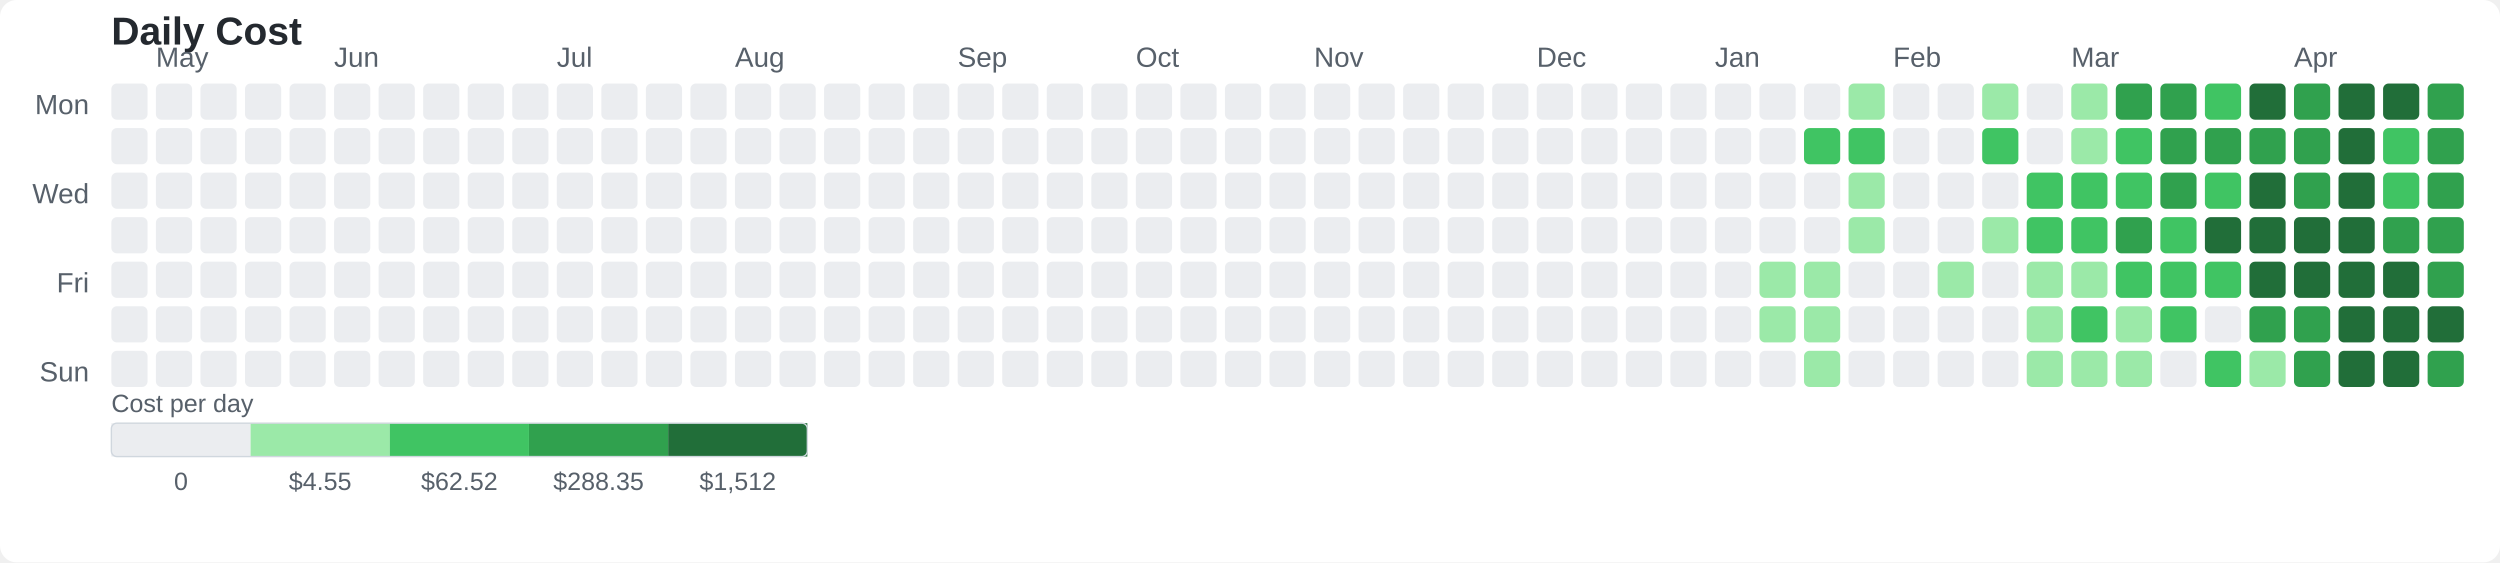
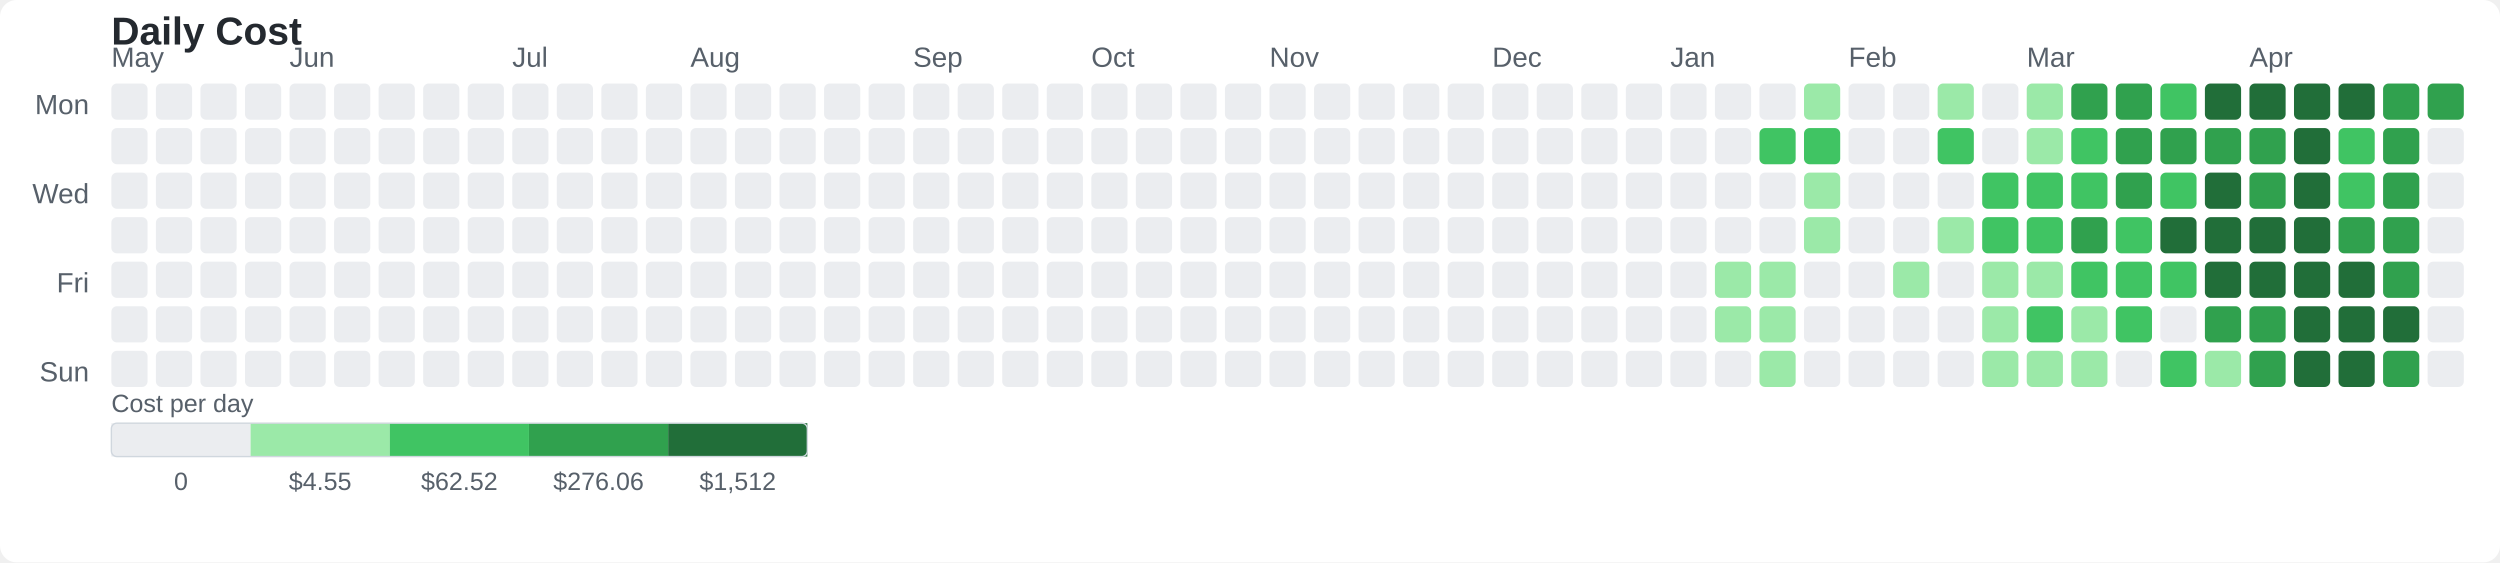
<svg xmlns="http://www.w3.org/2000/svg" width="898" height="202" viewBox="0 0 898 202">
  <rect width="898" height="202" fill="#ffffff" rx="6" />
  <text x="40" y="16" font-family="Arial, sans-serif" font-size="14" fill="#24292f" font-weight="bold">Daily Cost</text>
  <text x="32" y="41" font-family="Arial, sans-serif" font-size="10" fill="#57606a" text-anchor="end">Mon</text>
  <text x="32" y="73" font-family="Arial, sans-serif" font-size="10" fill="#57606a" text-anchor="end">Wed</text>
  <text x="32" y="105" font-family="Arial, sans-serif" font-size="10" fill="#57606a" text-anchor="end">Fri</text>
  <text x="32" y="137" font-family="Arial, sans-serif" font-size="10" fill="#57606a" text-anchor="end">Sun</text>
-   <text x="56" y="24" font-family="Arial, sans-serif" font-size="10" fill="#57606a">May</text>
-   <text x="120" y="24" font-family="Arial, sans-serif" font-size="10" fill="#57606a">Jun</text>
-   <text x="200" y="24" font-family="Arial, sans-serif" font-size="10" fill="#57606a">Jul</text>
-   <text x="264" y="24" font-family="Arial, sans-serif" font-size="10" fill="#57606a">Aug</text>
-   <text x="344" y="24" font-family="Arial, sans-serif" font-size="10" fill="#57606a">Sep</text>
-   <text x="408" y="24" font-family="Arial, sans-serif" font-size="10" fill="#57606a">Oct</text>
-   <text x="472" y="24" font-family="Arial, sans-serif" font-size="10" fill="#57606a">Nov</text>
-   <text x="552" y="24" font-family="Arial, sans-serif" font-size="10" fill="#57606a">Dec</text>
-   <text x="616" y="24" font-family="Arial, sans-serif" font-size="10" fill="#57606a">Jan</text>
-   <text x="680" y="24" font-family="Arial, sans-serif" font-size="10" fill="#57606a">Feb</text>
-   <text x="744" y="24" font-family="Arial, sans-serif" font-size="10" fill="#57606a">Mar</text>
-   <text x="824" y="24" font-family="Arial, sans-serif" font-size="10" fill="#57606a">Apr</text>
-   <rect x="40" y="30" width="13" height="13" rx="2" ry="2" fill="#ebedf0" />
-   <rect x="40" y="46" width="13" height="13" rx="2" ry="2" fill="#ebedf0" />
-   <rect x="40" y="62" width="13" height="13" rx="2" ry="2" fill="#ebedf0" />
-   <rect x="40" y="78" width="13" height="13" rx="2" ry="2" fill="#ebedf0" />
-   <rect x="40" y="94" width="13" height="13" rx="2" ry="2" fill="#ebedf0" />
-   <rect x="40" y="110" width="13" height="13" rx="2" ry="2" fill="#ebedf0" />
+   <text x="40" y="24" font-family="Arial, sans-serif" font-size="10" fill="#57606a">May</text>
+   <text x="104" y="24" font-family="Arial, sans-serif" font-size="10" fill="#57606a">Jun</text>
+   <text x="184" y="24" font-family="Arial, sans-serif" font-size="10" fill="#57606a">Jul</text>
+   <text x="248" y="24" font-family="Arial, sans-serif" font-size="10" fill="#57606a">Aug</text>
+   <text x="328" y="24" font-family="Arial, sans-serif" font-size="10" fill="#57606a">Sep</text>
+   <text x="392" y="24" font-family="Arial, sans-serif" font-size="10" fill="#57606a">Oct</text>
+   <text x="456" y="24" font-family="Arial, sans-serif" font-size="10" fill="#57606a">Nov</text>
+   <text x="536" y="24" font-family="Arial, sans-serif" font-size="10" fill="#57606a">Dec</text>
+   <text x="600" y="24" font-family="Arial, sans-serif" font-size="10" fill="#57606a">Jan</text>
+   <text x="664" y="24" font-family="Arial, sans-serif" font-size="10" fill="#57606a">Feb</text>
+   <text x="728" y="24" font-family="Arial, sans-serif" font-size="10" fill="#57606a">Mar</text>
+   <text x="808" y="24" font-family="Arial, sans-serif" font-size="10" fill="#57606a">Apr</text>
+   <rect x="40" y="30" width="13" height="13" rx="2" ry="2" fill="#ebedf0">
+     </rect>
+   <rect x="40" y="46" width="13" height="13" rx="2" ry="2" fill="#ebedf0">
+     </rect>
+   <rect x="40" y="62" width="13" height="13" rx="2" ry="2" fill="#ebedf0">
+     </rect>
+   <rect x="40" y="78" width="13" height="13" rx="2" ry="2" fill="#ebedf0">
+     </rect>
+   <rect x="40" y="94" width="13" height="13" rx="2" ry="2" fill="#ebedf0">
+     </rect>
+   <rect x="40" y="110" width="13" height="13" rx="2" ry="2" fill="#ebedf0">
+     </rect>
  <rect x="40" y="126" width="13" height="13" rx="2" ry="2" fill="#ebedf0">
    </rect>
  <rect x="56" y="30" width="13" height="13" rx="2" ry="2" fill="#ebedf0">
    </rect>
  <rect x="56" y="46" width="13" height="13" rx="2" ry="2" fill="#ebedf0">
    </rect>
  <rect x="56" y="62" width="13" height="13" rx="2" ry="2" fill="#ebedf0">
    </rect>
  <rect x="56" y="78" width="13" height="13" rx="2" ry="2" fill="#ebedf0">
    </rect>
  <rect x="56" y="94" width="13" height="13" rx="2" ry="2" fill="#ebedf0">
    </rect>
  <rect x="56" y="110" width="13" height="13" rx="2" ry="2" fill="#ebedf0">
    </rect>
  <rect x="56" y="126" width="13" height="13" rx="2" ry="2" fill="#ebedf0">
    </rect>
  <rect x="72" y="30" width="13" height="13" rx="2" ry="2" fill="#ebedf0">
    </rect>
  <rect x="72" y="46" width="13" height="13" rx="2" ry="2" fill="#ebedf0">
    </rect>
  <rect x="72" y="62" width="13" height="13" rx="2" ry="2" fill="#ebedf0">
    </rect>
  <rect x="72" y="78" width="13" height="13" rx="2" ry="2" fill="#ebedf0">
    </rect>
  <rect x="72" y="94" width="13" height="13" rx="2" ry="2" fill="#ebedf0">
    </rect>
  <rect x="72" y="110" width="13" height="13" rx="2" ry="2" fill="#ebedf0">
    </rect>
  <rect x="72" y="126" width="13" height="13" rx="2" ry="2" fill="#ebedf0">
    </rect>
  <rect x="88" y="30" width="13" height="13" rx="2" ry="2" fill="#ebedf0">
    </rect>
  <rect x="88" y="46" width="13" height="13" rx="2" ry="2" fill="#ebedf0">
    </rect>
  <rect x="88" y="62" width="13" height="13" rx="2" ry="2" fill="#ebedf0">
    </rect>
  <rect x="88" y="78" width="13" height="13" rx="2" ry="2" fill="#ebedf0">
    </rect>
  <rect x="88" y="94" width="13" height="13" rx="2" ry="2" fill="#ebedf0">
    </rect>
  <rect x="88" y="110" width="13" height="13" rx="2" ry="2" fill="#ebedf0">
    </rect>
  <rect x="88" y="126" width="13" height="13" rx="2" ry="2" fill="#ebedf0">
    </rect>
  <rect x="104" y="30" width="13" height="13" rx="2" ry="2" fill="#ebedf0">
    </rect>
  <rect x="104" y="46" width="13" height="13" rx="2" ry="2" fill="#ebedf0">
    </rect>
  <rect x="104" y="62" width="13" height="13" rx="2" ry="2" fill="#ebedf0">
    </rect>
  <rect x="104" y="78" width="13" height="13" rx="2" ry="2" fill="#ebedf0">
    </rect>
  <rect x="104" y="94" width="13" height="13" rx="2" ry="2" fill="#ebedf0">
    </rect>
  <rect x="104" y="110" width="13" height="13" rx="2" ry="2" fill="#ebedf0">
    </rect>
  <rect x="104" y="126" width="13" height="13" rx="2" ry="2" fill="#ebedf0">
    </rect>
  <rect x="120" y="30" width="13" height="13" rx="2" ry="2" fill="#ebedf0">
    </rect>
  <rect x="120" y="46" width="13" height="13" rx="2" ry="2" fill="#ebedf0">
    </rect>
  <rect x="120" y="62" width="13" height="13" rx="2" ry="2" fill="#ebedf0">
    </rect>
  <rect x="120" y="78" width="13" height="13" rx="2" ry="2" fill="#ebedf0">
    </rect>
  <rect x="120" y="94" width="13" height="13" rx="2" ry="2" fill="#ebedf0">
    </rect>
  <rect x="120" y="110" width="13" height="13" rx="2" ry="2" fill="#ebedf0">
    </rect>
  <rect x="120" y="126" width="13" height="13" rx="2" ry="2" fill="#ebedf0">
    </rect>
  <rect x="136" y="30" width="13" height="13" rx="2" ry="2" fill="#ebedf0">
    </rect>
  <rect x="136" y="46" width="13" height="13" rx="2" ry="2" fill="#ebedf0">
    </rect>
  <rect x="136" y="62" width="13" height="13" rx="2" ry="2" fill="#ebedf0">
    </rect>
  <rect x="136" y="78" width="13" height="13" rx="2" ry="2" fill="#ebedf0">
    </rect>
  <rect x="136" y="94" width="13" height="13" rx="2" ry="2" fill="#ebedf0">
    </rect>
  <rect x="136" y="110" width="13" height="13" rx="2" ry="2" fill="#ebedf0">
    </rect>
  <rect x="136" y="126" width="13" height="13" rx="2" ry="2" fill="#ebedf0">
    </rect>
  <rect x="152" y="30" width="13" height="13" rx="2" ry="2" fill="#ebedf0">
    </rect>
  <rect x="152" y="46" width="13" height="13" rx="2" ry="2" fill="#ebedf0">
    </rect>
  <rect x="152" y="62" width="13" height="13" rx="2" ry="2" fill="#ebedf0">
    </rect>
  <rect x="152" y="78" width="13" height="13" rx="2" ry="2" fill="#ebedf0">
    </rect>
  <rect x="152" y="94" width="13" height="13" rx="2" ry="2" fill="#ebedf0">
    </rect>
  <rect x="152" y="110" width="13" height="13" rx="2" ry="2" fill="#ebedf0">
    </rect>
  <rect x="152" y="126" width="13" height="13" rx="2" ry="2" fill="#ebedf0">
    </rect>
  <rect x="168" y="30" width="13" height="13" rx="2" ry="2" fill="#ebedf0">
    </rect>
  <rect x="168" y="46" width="13" height="13" rx="2" ry="2" fill="#ebedf0">
    </rect>
  <rect x="168" y="62" width="13" height="13" rx="2" ry="2" fill="#ebedf0">
    </rect>
  <rect x="168" y="78" width="13" height="13" rx="2" ry="2" fill="#ebedf0">
    </rect>
  <rect x="168" y="94" width="13" height="13" rx="2" ry="2" fill="#ebedf0">
    </rect>
  <rect x="168" y="110" width="13" height="13" rx="2" ry="2" fill="#ebedf0">
    </rect>
  <rect x="168" y="126" width="13" height="13" rx="2" ry="2" fill="#ebedf0">
    </rect>
  <rect x="184" y="30" width="13" height="13" rx="2" ry="2" fill="#ebedf0">
    </rect>
  <rect x="184" y="46" width="13" height="13" rx="2" ry="2" fill="#ebedf0">
    </rect>
  <rect x="184" y="62" width="13" height="13" rx="2" ry="2" fill="#ebedf0">
    </rect>
  <rect x="184" y="78" width="13" height="13" rx="2" ry="2" fill="#ebedf0">
    </rect>
  <rect x="184" y="94" width="13" height="13" rx="2" ry="2" fill="#ebedf0">
    </rect>
  <rect x="184" y="110" width="13" height="13" rx="2" ry="2" fill="#ebedf0">
    </rect>
  <rect x="184" y="126" width="13" height="13" rx="2" ry="2" fill="#ebedf0">
    </rect>
  <rect x="200" y="30" width="13" height="13" rx="2" ry="2" fill="#ebedf0">
    </rect>
  <rect x="200" y="46" width="13" height="13" rx="2" ry="2" fill="#ebedf0">
    </rect>
  <rect x="200" y="62" width="13" height="13" rx="2" ry="2" fill="#ebedf0">
    </rect>
  <rect x="200" y="78" width="13" height="13" rx="2" ry="2" fill="#ebedf0">
    </rect>
  <rect x="200" y="94" width="13" height="13" rx="2" ry="2" fill="#ebedf0">
    </rect>
  <rect x="200" y="110" width="13" height="13" rx="2" ry="2" fill="#ebedf0">
    </rect>
  <rect x="200" y="126" width="13" height="13" rx="2" ry="2" fill="#ebedf0">
    </rect>
  <rect x="216" y="30" width="13" height="13" rx="2" ry="2" fill="#ebedf0">
    </rect>
  <rect x="216" y="46" width="13" height="13" rx="2" ry="2" fill="#ebedf0">
    </rect>
  <rect x="216" y="62" width="13" height="13" rx="2" ry="2" fill="#ebedf0">
    </rect>
  <rect x="216" y="78" width="13" height="13" rx="2" ry="2" fill="#ebedf0">
    </rect>
  <rect x="216" y="94" width="13" height="13" rx="2" ry="2" fill="#ebedf0">
    </rect>
  <rect x="216" y="110" width="13" height="13" rx="2" ry="2" fill="#ebedf0">
    </rect>
  <rect x="216" y="126" width="13" height="13" rx="2" ry="2" fill="#ebedf0">
    </rect>
  <rect x="232" y="30" width="13" height="13" rx="2" ry="2" fill="#ebedf0">
    </rect>
  <rect x="232" y="46" width="13" height="13" rx="2" ry="2" fill="#ebedf0">
    </rect>
  <rect x="232" y="62" width="13" height="13" rx="2" ry="2" fill="#ebedf0">
    </rect>
  <rect x="232" y="78" width="13" height="13" rx="2" ry="2" fill="#ebedf0">
    </rect>
  <rect x="232" y="94" width="13" height="13" rx="2" ry="2" fill="#ebedf0">
    </rect>
  <rect x="232" y="110" width="13" height="13" rx="2" ry="2" fill="#ebedf0">
    </rect>
  <rect x="232" y="126" width="13" height="13" rx="2" ry="2" fill="#ebedf0">
    </rect>
  <rect x="248" y="30" width="13" height="13" rx="2" ry="2" fill="#ebedf0">
    </rect>
  <rect x="248" y="46" width="13" height="13" rx="2" ry="2" fill="#ebedf0">
    </rect>
  <rect x="248" y="62" width="13" height="13" rx="2" ry="2" fill="#ebedf0">
    </rect>
  <rect x="248" y="78" width="13" height="13" rx="2" ry="2" fill="#ebedf0">
    </rect>
  <rect x="248" y="94" width="13" height="13" rx="2" ry="2" fill="#ebedf0">
    </rect>
  <rect x="248" y="110" width="13" height="13" rx="2" ry="2" fill="#ebedf0">
    </rect>
  <rect x="248" y="126" width="13" height="13" rx="2" ry="2" fill="#ebedf0">
    </rect>
  <rect x="264" y="30" width="13" height="13" rx="2" ry="2" fill="#ebedf0">
    </rect>
  <rect x="264" y="46" width="13" height="13" rx="2" ry="2" fill="#ebedf0">
    </rect>
  <rect x="264" y="62" width="13" height="13" rx="2" ry="2" fill="#ebedf0">
    </rect>
  <rect x="264" y="78" width="13" height="13" rx="2" ry="2" fill="#ebedf0">
    </rect>
  <rect x="264" y="94" width="13" height="13" rx="2" ry="2" fill="#ebedf0">
    </rect>
  <rect x="264" y="110" width="13" height="13" rx="2" ry="2" fill="#ebedf0">
    </rect>
  <rect x="264" y="126" width="13" height="13" rx="2" ry="2" fill="#ebedf0">
    </rect>
  <rect x="280" y="30" width="13" height="13" rx="2" ry="2" fill="#ebedf0">
    </rect>
  <rect x="280" y="46" width="13" height="13" rx="2" ry="2" fill="#ebedf0">
    </rect>
  <rect x="280" y="62" width="13" height="13" rx="2" ry="2" fill="#ebedf0">
    </rect>
  <rect x="280" y="78" width="13" height="13" rx="2" ry="2" fill="#ebedf0">
    </rect>
  <rect x="280" y="94" width="13" height="13" rx="2" ry="2" fill="#ebedf0">
    </rect>
  <rect x="280" y="110" width="13" height="13" rx="2" ry="2" fill="#ebedf0">
    </rect>
  <rect x="280" y="126" width="13" height="13" rx="2" ry="2" fill="#ebedf0">
    </rect>
  <rect x="296" y="30" width="13" height="13" rx="2" ry="2" fill="#ebedf0">
    </rect>
  <rect x="296" y="46" width="13" height="13" rx="2" ry="2" fill="#ebedf0">
    </rect>
  <rect x="296" y="62" width="13" height="13" rx="2" ry="2" fill="#ebedf0">
    </rect>
  <rect x="296" y="78" width="13" height="13" rx="2" ry="2" fill="#ebedf0">
    </rect>
  <rect x="296" y="94" width="13" height="13" rx="2" ry="2" fill="#ebedf0">
    </rect>
  <rect x="296" y="110" width="13" height="13" rx="2" ry="2" fill="#ebedf0">
    </rect>
  <rect x="296" y="126" width="13" height="13" rx="2" ry="2" fill="#ebedf0">
    </rect>
  <rect x="312" y="30" width="13" height="13" rx="2" ry="2" fill="#ebedf0">
    </rect>
  <rect x="312" y="46" width="13" height="13" rx="2" ry="2" fill="#ebedf0">
    </rect>
  <rect x="312" y="62" width="13" height="13" rx="2" ry="2" fill="#ebedf0">
    </rect>
  <rect x="312" y="78" width="13" height="13" rx="2" ry="2" fill="#ebedf0">
    </rect>
  <rect x="312" y="94" width="13" height="13" rx="2" ry="2" fill="#ebedf0">
    </rect>
  <rect x="312" y="110" width="13" height="13" rx="2" ry="2" fill="#ebedf0">
    </rect>
  <rect x="312" y="126" width="13" height="13" rx="2" ry="2" fill="#ebedf0">
    </rect>
  <rect x="328" y="30" width="13" height="13" rx="2" ry="2" fill="#ebedf0">
    </rect>
  <rect x="328" y="46" width="13" height="13" rx="2" ry="2" fill="#ebedf0">
    </rect>
  <rect x="328" y="62" width="13" height="13" rx="2" ry="2" fill="#ebedf0">
    </rect>
  <rect x="328" y="78" width="13" height="13" rx="2" ry="2" fill="#ebedf0">
    </rect>
  <rect x="328" y="94" width="13" height="13" rx="2" ry="2" fill="#ebedf0">
    </rect>
  <rect x="328" y="110" width="13" height="13" rx="2" ry="2" fill="#ebedf0">
    </rect>
  <rect x="328" y="126" width="13" height="13" rx="2" ry="2" fill="#ebedf0">
    </rect>
  <rect x="344" y="30" width="13" height="13" rx="2" ry="2" fill="#ebedf0">
    </rect>
  <rect x="344" y="46" width="13" height="13" rx="2" ry="2" fill="#ebedf0">
    </rect>
  <rect x="344" y="62" width="13" height="13" rx="2" ry="2" fill="#ebedf0">
    </rect>
  <rect x="344" y="78" width="13" height="13" rx="2" ry="2" fill="#ebedf0">
    </rect>
  <rect x="344" y="94" width="13" height="13" rx="2" ry="2" fill="#ebedf0">
    </rect>
  <rect x="344" y="110" width="13" height="13" rx="2" ry="2" fill="#ebedf0">
    </rect>
  <rect x="344" y="126" width="13" height="13" rx="2" ry="2" fill="#ebedf0">
    </rect>
  <rect x="360" y="30" width="13" height="13" rx="2" ry="2" fill="#ebedf0">
    </rect>
  <rect x="360" y="46" width="13" height="13" rx="2" ry="2" fill="#ebedf0">
    </rect>
  <rect x="360" y="62" width="13" height="13" rx="2" ry="2" fill="#ebedf0">
    </rect>
  <rect x="360" y="78" width="13" height="13" rx="2" ry="2" fill="#ebedf0">
    </rect>
  <rect x="360" y="94" width="13" height="13" rx="2" ry="2" fill="#ebedf0">
    </rect>
  <rect x="360" y="110" width="13" height="13" rx="2" ry="2" fill="#ebedf0">
    </rect>
  <rect x="360" y="126" width="13" height="13" rx="2" ry="2" fill="#ebedf0">
    </rect>
  <rect x="376" y="30" width="13" height="13" rx="2" ry="2" fill="#ebedf0">
    </rect>
  <rect x="376" y="46" width="13" height="13" rx="2" ry="2" fill="#ebedf0">
    </rect>
  <rect x="376" y="62" width="13" height="13" rx="2" ry="2" fill="#ebedf0">
    </rect>
  <rect x="376" y="78" width="13" height="13" rx="2" ry="2" fill="#ebedf0">
    </rect>
  <rect x="376" y="94" width="13" height="13" rx="2" ry="2" fill="#ebedf0">
    </rect>
  <rect x="376" y="110" width="13" height="13" rx="2" ry="2" fill="#ebedf0">
    </rect>
  <rect x="376" y="126" width="13" height="13" rx="2" ry="2" fill="#ebedf0">
    </rect>
  <rect x="392" y="30" width="13" height="13" rx="2" ry="2" fill="#ebedf0">
    </rect>
  <rect x="392" y="46" width="13" height="13" rx="2" ry="2" fill="#ebedf0">
    </rect>
  <rect x="392" y="62" width="13" height="13" rx="2" ry="2" fill="#ebedf0">
    </rect>
  <rect x="392" y="78" width="13" height="13" rx="2" ry="2" fill="#ebedf0">
    </rect>
  <rect x="392" y="94" width="13" height="13" rx="2" ry="2" fill="#ebedf0">
    </rect>
  <rect x="392" y="110" width="13" height="13" rx="2" ry="2" fill="#ebedf0">
    </rect>
  <rect x="392" y="126" width="13" height="13" rx="2" ry="2" fill="#ebedf0">
    </rect>
  <rect x="408" y="30" width="13" height="13" rx="2" ry="2" fill="#ebedf0">
    </rect>
  <rect x="408" y="46" width="13" height="13" rx="2" ry="2" fill="#ebedf0">
    </rect>
  <rect x="408" y="62" width="13" height="13" rx="2" ry="2" fill="#ebedf0">
    </rect>
  <rect x="408" y="78" width="13" height="13" rx="2" ry="2" fill="#ebedf0">
    </rect>
  <rect x="408" y="94" width="13" height="13" rx="2" ry="2" fill="#ebedf0">
    </rect>
  <rect x="408" y="110" width="13" height="13" rx="2" ry="2" fill="#ebedf0">
    </rect>
  <rect x="408" y="126" width="13" height="13" rx="2" ry="2" fill="#ebedf0">
    </rect>
  <rect x="424" y="30" width="13" height="13" rx="2" ry="2" fill="#ebedf0">
    </rect>
  <rect x="424" y="46" width="13" height="13" rx="2" ry="2" fill="#ebedf0">
    </rect>
  <rect x="424" y="62" width="13" height="13" rx="2" ry="2" fill="#ebedf0">
    </rect>
  <rect x="424" y="78" width="13" height="13" rx="2" ry="2" fill="#ebedf0">
    </rect>
  <rect x="424" y="94" width="13" height="13" rx="2" ry="2" fill="#ebedf0">
    </rect>
  <rect x="424" y="110" width="13" height="13" rx="2" ry="2" fill="#ebedf0">
    </rect>
  <rect x="424" y="126" width="13" height="13" rx="2" ry="2" fill="#ebedf0">
    </rect>
  <rect x="440" y="30" width="13" height="13" rx="2" ry="2" fill="#ebedf0">
    </rect>
  <rect x="440" y="46" width="13" height="13" rx="2" ry="2" fill="#ebedf0">
    </rect>
  <rect x="440" y="62" width="13" height="13" rx="2" ry="2" fill="#ebedf0">
    </rect>
  <rect x="440" y="78" width="13" height="13" rx="2" ry="2" fill="#ebedf0">
    </rect>
  <rect x="440" y="94" width="13" height="13" rx="2" ry="2" fill="#ebedf0">
    </rect>
  <rect x="440" y="110" width="13" height="13" rx="2" ry="2" fill="#ebedf0">
    </rect>
  <rect x="440" y="126" width="13" height="13" rx="2" ry="2" fill="#ebedf0">
    </rect>
  <rect x="456" y="30" width="13" height="13" rx="2" ry="2" fill="#ebedf0">
    </rect>
  <rect x="456" y="46" width="13" height="13" rx="2" ry="2" fill="#ebedf0">
    </rect>
  <rect x="456" y="62" width="13" height="13" rx="2" ry="2" fill="#ebedf0">
    </rect>
  <rect x="456" y="78" width="13" height="13" rx="2" ry="2" fill="#ebedf0">
    </rect>
  <rect x="456" y="94" width="13" height="13" rx="2" ry="2" fill="#ebedf0">
    </rect>
  <rect x="456" y="110" width="13" height="13" rx="2" ry="2" fill="#ebedf0">
    </rect>
  <rect x="456" y="126" width="13" height="13" rx="2" ry="2" fill="#ebedf0">
    </rect>
  <rect x="472" y="30" width="13" height="13" rx="2" ry="2" fill="#ebedf0">
    </rect>
  <rect x="472" y="46" width="13" height="13" rx="2" ry="2" fill="#ebedf0">
    </rect>
  <rect x="472" y="62" width="13" height="13" rx="2" ry="2" fill="#ebedf0">
    </rect>
  <rect x="472" y="78" width="13" height="13" rx="2" ry="2" fill="#ebedf0">
    </rect>
  <rect x="472" y="94" width="13" height="13" rx="2" ry="2" fill="#ebedf0">
    </rect>
  <rect x="472" y="110" width="13" height="13" rx="2" ry="2" fill="#ebedf0">
    </rect>
  <rect x="472" y="126" width="13" height="13" rx="2" ry="2" fill="#ebedf0">
    </rect>
  <rect x="488" y="30" width="13" height="13" rx="2" ry="2" fill="#ebedf0">
    </rect>
  <rect x="488" y="46" width="13" height="13" rx="2" ry="2" fill="#ebedf0">
    </rect>
  <rect x="488" y="62" width="13" height="13" rx="2" ry="2" fill="#ebedf0">
    </rect>
  <rect x="488" y="78" width="13" height="13" rx="2" ry="2" fill="#ebedf0">
    </rect>
  <rect x="488" y="94" width="13" height="13" rx="2" ry="2" fill="#ebedf0">
    </rect>
  <rect x="488" y="110" width="13" height="13" rx="2" ry="2" fill="#ebedf0">
    </rect>
  <rect x="488" y="126" width="13" height="13" rx="2" ry="2" fill="#ebedf0">
    </rect>
  <rect x="504" y="30" width="13" height="13" rx="2" ry="2" fill="#ebedf0">
    </rect>
  <rect x="504" y="46" width="13" height="13" rx="2" ry="2" fill="#ebedf0">
    </rect>
  <rect x="504" y="62" width="13" height="13" rx="2" ry="2" fill="#ebedf0">
    </rect>
  <rect x="504" y="78" width="13" height="13" rx="2" ry="2" fill="#ebedf0">
    </rect>
  <rect x="504" y="94" width="13" height="13" rx="2" ry="2" fill="#ebedf0">
    </rect>
  <rect x="504" y="110" width="13" height="13" rx="2" ry="2" fill="#ebedf0">
    </rect>
  <rect x="504" y="126" width="13" height="13" rx="2" ry="2" fill="#ebedf0">
    </rect>
  <rect x="520" y="30" width="13" height="13" rx="2" ry="2" fill="#ebedf0">
    </rect>
  <rect x="520" y="46" width="13" height="13" rx="2" ry="2" fill="#ebedf0">
    </rect>
  <rect x="520" y="62" width="13" height="13" rx="2" ry="2" fill="#ebedf0">
    </rect>
  <rect x="520" y="78" width="13" height="13" rx="2" ry="2" fill="#ebedf0">
    </rect>
  <rect x="520" y="94" width="13" height="13" rx="2" ry="2" fill="#ebedf0">
    </rect>
  <rect x="520" y="110" width="13" height="13" rx="2" ry="2" fill="#ebedf0">
    </rect>
  <rect x="520" y="126" width="13" height="13" rx="2" ry="2" fill="#ebedf0">
    </rect>
  <rect x="536" y="30" width="13" height="13" rx="2" ry="2" fill="#ebedf0">
    </rect>
  <rect x="536" y="46" width="13" height="13" rx="2" ry="2" fill="#ebedf0">
    </rect>
  <rect x="536" y="62" width="13" height="13" rx="2" ry="2" fill="#ebedf0">
    </rect>
  <rect x="536" y="78" width="13" height="13" rx="2" ry="2" fill="#ebedf0">
    </rect>
  <rect x="536" y="94" width="13" height="13" rx="2" ry="2" fill="#ebedf0">
    </rect>
  <rect x="536" y="110" width="13" height="13" rx="2" ry="2" fill="#ebedf0">
    </rect>
  <rect x="536" y="126" width="13" height="13" rx="2" ry="2" fill="#ebedf0">
    </rect>
  <rect x="552" y="30" width="13" height="13" rx="2" ry="2" fill="#ebedf0">
    </rect>
  <rect x="552" y="46" width="13" height="13" rx="2" ry="2" fill="#ebedf0">
    </rect>
  <rect x="552" y="62" width="13" height="13" rx="2" ry="2" fill="#ebedf0">
    </rect>
  <rect x="552" y="78" width="13" height="13" rx="2" ry="2" fill="#ebedf0">
    </rect>
  <rect x="552" y="94" width="13" height="13" rx="2" ry="2" fill="#ebedf0">
    </rect>
  <rect x="552" y="110" width="13" height="13" rx="2" ry="2" fill="#ebedf0">
    </rect>
  <rect x="552" y="126" width="13" height="13" rx="2" ry="2" fill="#ebedf0">
    </rect>
  <rect x="568" y="30" width="13" height="13" rx="2" ry="2" fill="#ebedf0">
    </rect>
  <rect x="568" y="46" width="13" height="13" rx="2" ry="2" fill="#ebedf0">
    </rect>
  <rect x="568" y="62" width="13" height="13" rx="2" ry="2" fill="#ebedf0">
    </rect>
  <rect x="568" y="78" width="13" height="13" rx="2" ry="2" fill="#ebedf0">
    </rect>
  <rect x="568" y="94" width="13" height="13" rx="2" ry="2" fill="#ebedf0">
    </rect>
  <rect x="568" y="110" width="13" height="13" rx="2" ry="2" fill="#ebedf0">
    </rect>
  <rect x="568" y="126" width="13" height="13" rx="2" ry="2" fill="#ebedf0">
    </rect>
  <rect x="584" y="30" width="13" height="13" rx="2" ry="2" fill="#ebedf0">
    </rect>
  <rect x="584" y="46" width="13" height="13" rx="2" ry="2" fill="#ebedf0">
    </rect>
  <rect x="584" y="62" width="13" height="13" rx="2" ry="2" fill="#ebedf0">
    </rect>
  <rect x="584" y="78" width="13" height="13" rx="2" ry="2" fill="#ebedf0">
    </rect>
  <rect x="584" y="94" width="13" height="13" rx="2" ry="2" fill="#ebedf0">
    </rect>
  <rect x="584" y="110" width="13" height="13" rx="2" ry="2" fill="#ebedf0">
    </rect>
  <rect x="584" y="126" width="13" height="13" rx="2" ry="2" fill="#ebedf0">
    </rect>
  <rect x="600" y="30" width="13" height="13" rx="2" ry="2" fill="#ebedf0">
    </rect>
  <rect x="600" y="46" width="13" height="13" rx="2" ry="2" fill="#ebedf0">
    </rect>
  <rect x="600" y="62" width="13" height="13" rx="2" ry="2" fill="#ebedf0">
    </rect>
  <rect x="600" y="78" width="13" height="13" rx="2" ry="2" fill="#ebedf0">
    </rect>
  <rect x="600" y="94" width="13" height="13" rx="2" ry="2" fill="#ebedf0">
    </rect>
  <rect x="600" y="110" width="13" height="13" rx="2" ry="2" fill="#ebedf0">
    </rect>
  <rect x="600" y="126" width="13" height="13" rx="2" ry="2" fill="#ebedf0">
    </rect>
  <rect x="616" y="30" width="13" height="13" rx="2" ry="2" fill="#ebedf0">
    </rect>
  <rect x="616" y="46" width="13" height="13" rx="2" ry="2" fill="#ebedf0">
    </rect>
  <rect x="616" y="62" width="13" height="13" rx="2" ry="2" fill="#ebedf0">
    </rect>
  <rect x="616" y="78" width="13" height="13" rx="2" ry="2" fill="#ebedf0">
    </rect>
-   <rect x="616" y="94" width="13" height="13" rx="2" ry="2" fill="#ebedf0">
-     </rect>
-   <rect x="616" y="110" width="13" height="13" rx="2" ry="2" fill="#ebedf0">
+   <rect x="616" y="94" width="13" height="13" rx="2" ry="2" fill="#9be9a8">
+     </rect>
+   <rect x="616" y="110" width="13" height="13" rx="2" ry="2" fill="#9be9a8">
    </rect>
  <rect x="616" y="126" width="13" height="13" rx="2" ry="2" fill="#ebedf0">
    </rect>
  <rect x="632" y="30" width="13" height="13" rx="2" ry="2" fill="#ebedf0">
    </rect>
-   <rect x="632" y="46" width="13" height="13" rx="2" ry="2" fill="#ebedf0">
+   <rect x="632" y="46" width="13" height="13" rx="2" ry="2" fill="#40c463">
    </rect>
  <rect x="632" y="62" width="13" height="13" rx="2" ry="2" fill="#ebedf0">
    </rect>
  <rect x="632" y="78" width="13" height="13" rx="2" ry="2" fill="#ebedf0">
    </rect>
  <rect x="632" y="94" width="13" height="13" rx="2" ry="2" fill="#9be9a8">
    </rect>
  <rect x="632" y="110" width="13" height="13" rx="2" ry="2" fill="#9be9a8">
    </rect>
-   <rect x="632" y="126" width="13" height="13" rx="2" ry="2" fill="#ebedf0">
-     </rect>
-   <rect x="648" y="30" width="13" height="13" rx="2" ry="2" fill="#ebedf0">
+   <rect x="632" y="126" width="13" height="13" rx="2" ry="2" fill="#9be9a8">
+     </rect>
+   <rect x="648" y="30" width="13" height="13" rx="2" ry="2" fill="#9be9a8">
    </rect>
  <rect x="648" y="46" width="13" height="13" rx="2" ry="2" fill="#40c463">
    </rect>
-   <rect x="648" y="62" width="13" height="13" rx="2" ry="2" fill="#ebedf0">
-     </rect>
-   <rect x="648" y="78" width="13" height="13" rx="2" ry="2" fill="#ebedf0">
-     </rect>
-   <rect x="648" y="94" width="13" height="13" rx="2" ry="2" fill="#9be9a8">
-     </rect>
-   <rect x="648" y="110" width="13" height="13" rx="2" ry="2" fill="#9be9a8">
-     </rect>
-   <rect x="648" y="126" width="13" height="13" rx="2" ry="2" fill="#9be9a8">
-     </rect>
-   <rect x="664" y="30" width="13" height="13" rx="2" ry="2" fill="#9be9a8">
-     </rect>
-   <rect x="664" y="46" width="13" height="13" rx="2" ry="2" fill="#40c463">
-     </rect>
-   <rect x="664" y="62" width="13" height="13" rx="2" ry="2" fill="#9be9a8">
-     </rect>
-   <rect x="664" y="78" width="13" height="13" rx="2" ry="2" fill="#9be9a8">
+   <rect x="648" y="62" width="13" height="13" rx="2" ry="2" fill="#9be9a8">
+     </rect>
+   <rect x="648" y="78" width="13" height="13" rx="2" ry="2" fill="#9be9a8">
+     </rect>
+   <rect x="648" y="94" width="13" height="13" rx="2" ry="2" fill="#ebedf0">
+     </rect>
+   <rect x="648" y="110" width="13" height="13" rx="2" ry="2" fill="#ebedf0">
+     </rect>
+   <rect x="648" y="126" width="13" height="13" rx="2" ry="2" fill="#ebedf0">
+     </rect>
+   <rect x="664" y="30" width="13" height="13" rx="2" ry="2" fill="#ebedf0">
+     </rect>
+   <rect x="664" y="46" width="13" height="13" rx="2" ry="2" fill="#ebedf0">
+     </rect>
+   <rect x="664" y="62" width="13" height="13" rx="2" ry="2" fill="#ebedf0">
+     </rect>
+   <rect x="664" y="78" width="13" height="13" rx="2" ry="2" fill="#ebedf0">
    </rect>
  <rect x="664" y="94" width="13" height="13" rx="2" ry="2" fill="#ebedf0">
    </rect>
  <rect x="664" y="110" width="13" height="13" rx="2" ry="2" fill="#ebedf0">
    </rect>
  <rect x="664" y="126" width="13" height="13" rx="2" ry="2" fill="#ebedf0">
    </rect>
  <rect x="680" y="30" width="13" height="13" rx="2" ry="2" fill="#ebedf0">
    </rect>
  <rect x="680" y="46" width="13" height="13" rx="2" ry="2" fill="#ebedf0">
    </rect>
  <rect x="680" y="62" width="13" height="13" rx="2" ry="2" fill="#ebedf0">
    </rect>
  <rect x="680" y="78" width="13" height="13" rx="2" ry="2" fill="#ebedf0">
    </rect>
-   <rect x="680" y="94" width="13" height="13" rx="2" ry="2" fill="#ebedf0">
+   <rect x="680" y="94" width="13" height="13" rx="2" ry="2" fill="#9be9a8">
    </rect>
  <rect x="680" y="110" width="13" height="13" rx="2" ry="2" fill="#ebedf0">
    </rect>
  <rect x="680" y="126" width="13" height="13" rx="2" ry="2" fill="#ebedf0">
    </rect>
-   <rect x="696" y="30" width="13" height="13" rx="2" ry="2" fill="#ebedf0">
-     </rect>
-   <rect x="696" y="46" width="13" height="13" rx="2" ry="2" fill="#ebedf0">
+   <rect x="696" y="30" width="13" height="13" rx="2" ry="2" fill="#9be9a8">
+     </rect>
+   <rect x="696" y="46" width="13" height="13" rx="2" ry="2" fill="#40c463">
    </rect>
  <rect x="696" y="62" width="13" height="13" rx="2" ry="2" fill="#ebedf0">
    </rect>
-   <rect x="696" y="78" width="13" height="13" rx="2" ry="2" fill="#ebedf0">
-     </rect>
-   <rect x="696" y="94" width="13" height="13" rx="2" ry="2" fill="#9be9a8">
+   <rect x="696" y="78" width="13" height="13" rx="2" ry="2" fill="#9be9a8">
+     </rect>
+   <rect x="696" y="94" width="13" height="13" rx="2" ry="2" fill="#ebedf0">
    </rect>
  <rect x="696" y="110" width="13" height="13" rx="2" ry="2" fill="#ebedf0">
    </rect>
  <rect x="696" y="126" width="13" height="13" rx="2" ry="2" fill="#ebedf0">
    </rect>
-   <rect x="712" y="30" width="13" height="13" rx="2" ry="2" fill="#9be9a8">
-     </rect>
-   <rect x="712" y="46" width="13" height="13" rx="2" ry="2" fill="#40c463">
-     </rect>
-   <rect x="712" y="62" width="13" height="13" rx="2" ry="2" fill="#ebedf0">
-     </rect>
-   <rect x="712" y="78" width="13" height="13" rx="2" ry="2" fill="#9be9a8">
-     </rect>
-   <rect x="712" y="94" width="13" height="13" rx="2" ry="2" fill="#ebedf0">
-     </rect>
-   <rect x="712" y="110" width="13" height="13" rx="2" ry="2" fill="#ebedf0">
-     </rect>
-   <rect x="712" y="126" width="13" height="13" rx="2" ry="2" fill="#ebedf0">
-     </rect>
-   <rect x="728" y="30" width="13" height="13" rx="2" ry="2" fill="#ebedf0">
-     </rect>
-   <rect x="728" y="46" width="13" height="13" rx="2" ry="2" fill="#ebedf0">
+   <rect x="712" y="30" width="13" height="13" rx="2" ry="2" fill="#ebedf0">
+     </rect>
+   <rect x="712" y="46" width="13" height="13" rx="2" ry="2" fill="#ebedf0">
+     </rect>
+   <rect x="712" y="62" width="13" height="13" rx="2" ry="2" fill="#40c463">
+     </rect>
+   <rect x="712" y="78" width="13" height="13" rx="2" ry="2" fill="#40c463">
+     </rect>
+   <rect x="712" y="94" width="13" height="13" rx="2" ry="2" fill="#9be9a8">
+     </rect>
+   <rect x="712" y="110" width="13" height="13" rx="2" ry="2" fill="#9be9a8">
+     </rect>
+   <rect x="712" y="126" width="13" height="13" rx="2" ry="2" fill="#9be9a8">
+     </rect>
+   <rect x="728" y="30" width="13" height="13" rx="2" ry="2" fill="#9be9a8">
+     </rect>
+   <rect x="728" y="46" width="13" height="13" rx="2" ry="2" fill="#9be9a8">
    </rect>
  <rect x="728" y="62" width="13" height="13" rx="2" ry="2" fill="#40c463">
    </rect>
  <rect x="728" y="78" width="13" height="13" rx="2" ry="2" fill="#40c463">
    </rect>
  <rect x="728" y="94" width="13" height="13" rx="2" ry="2" fill="#9be9a8">
    </rect>
-   <rect x="728" y="110" width="13" height="13" rx="2" ry="2" fill="#9be9a8">
+   <rect x="728" y="110" width="13" height="13" rx="2" ry="2" fill="#40c463">
    </rect>
  <rect x="728" y="126" width="13" height="13" rx="2" ry="2" fill="#9be9a8">
    </rect>
-   <rect x="744" y="30" width="13" height="13" rx="2" ry="2" fill="#9be9a8">
-     </rect>
-   <rect x="744" y="46" width="13" height="13" rx="2" ry="2" fill="#9be9a8">
+   <rect x="744" y="30" width="13" height="13" rx="2" ry="2" fill="#30a14e">
+     </rect>
+   <rect x="744" y="46" width="13" height="13" rx="2" ry="2" fill="#40c463">
    </rect>
  <rect x="744" y="62" width="13" height="13" rx="2" ry="2" fill="#40c463">
    </rect>
-   <rect x="744" y="78" width="13" height="13" rx="2" ry="2" fill="#40c463">
-     </rect>
-   <rect x="744" y="94" width="13" height="13" rx="2" ry="2" fill="#9be9a8">
-     </rect>
-   <rect x="744" y="110" width="13" height="13" rx="2" ry="2" fill="#40c463">
+   <rect x="744" y="78" width="13" height="13" rx="2" ry="2" fill="#30a14e">
+     </rect>
+   <rect x="744" y="94" width="13" height="13" rx="2" ry="2" fill="#40c463">
+     </rect>
+   <rect x="744" y="110" width="13" height="13" rx="2" ry="2" fill="#9be9a8">
    </rect>
  <rect x="744" y="126" width="13" height="13" rx="2" ry="2" fill="#9be9a8">
    </rect>
  <rect x="760" y="30" width="13" height="13" rx="2" ry="2" fill="#30a14e">
    </rect>
-   <rect x="760" y="46" width="13" height="13" rx="2" ry="2" fill="#40c463">
-     </rect>
-   <rect x="760" y="62" width="13" height="13" rx="2" ry="2" fill="#40c463">
-     </rect>
-   <rect x="760" y="78" width="13" height="13" rx="2" ry="2" fill="#30a14e">
+   <rect x="760" y="46" width="13" height="13" rx="2" ry="2" fill="#30a14e">
+     </rect>
+   <rect x="760" y="62" width="13" height="13" rx="2" ry="2" fill="#30a14e">
+     </rect>
+   <rect x="760" y="78" width="13" height="13" rx="2" ry="2" fill="#40c463">
    </rect>
  <rect x="760" y="94" width="13" height="13" rx="2" ry="2" fill="#40c463">
    </rect>
-   <rect x="760" y="110" width="13" height="13" rx="2" ry="2" fill="#9be9a8">
-     </rect>
-   <rect x="760" y="126" width="13" height="13" rx="2" ry="2" fill="#9be9a8">
-     </rect>
-   <rect x="776" y="30" width="13" height="13" rx="2" ry="2" fill="#30a14e">
+   <rect x="760" y="110" width="13" height="13" rx="2" ry="2" fill="#40c463">
+     </rect>
+   <rect x="760" y="126" width="13" height="13" rx="2" ry="2" fill="#ebedf0">
+     </rect>
+   <rect x="776" y="30" width="13" height="13" rx="2" ry="2" fill="#40c463">
    </rect>
  <rect x="776" y="46" width="13" height="13" rx="2" ry="2" fill="#30a14e">
    </rect>
-   <rect x="776" y="62" width="13" height="13" rx="2" ry="2" fill="#30a14e">
-     </rect>
-   <rect x="776" y="78" width="13" height="13" rx="2" ry="2" fill="#40c463">
+   <rect x="776" y="62" width="13" height="13" rx="2" ry="2" fill="#40c463">
+     </rect>
+   <rect x="776" y="78" width="13" height="13" rx="2" ry="2" fill="#216e39">
    </rect>
  <rect x="776" y="94" width="13" height="13" rx="2" ry="2" fill="#40c463">
    </rect>
-   <rect x="776" y="110" width="13" height="13" rx="2" ry="2" fill="#40c463">
-     </rect>
-   <rect x="776" y="126" width="13" height="13" rx="2" ry="2" fill="#ebedf0">
-     </rect>
-   <rect x="792" y="30" width="13" height="13" rx="2" ry="2" fill="#40c463">
+   <rect x="776" y="110" width="13" height="13" rx="2" ry="2" fill="#ebedf0">
+     </rect>
+   <rect x="776" y="126" width="13" height="13" rx="2" ry="2" fill="#40c463">
+     </rect>
+   <rect x="792" y="30" width="13" height="13" rx="2" ry="2" fill="#216e39">
    </rect>
  <rect x="792" y="46" width="13" height="13" rx="2" ry="2" fill="#30a14e">
    </rect>
-   <rect x="792" y="62" width="13" height="13" rx="2" ry="2" fill="#40c463">
+   <rect x="792" y="62" width="13" height="13" rx="2" ry="2" fill="#216e39">
    </rect>
  <rect x="792" y="78" width="13" height="13" rx="2" ry="2" fill="#216e39">
    </rect>
-   <rect x="792" y="94" width="13" height="13" rx="2" ry="2" fill="#40c463">
-     </rect>
-   <rect x="792" y="110" width="13" height="13" rx="2" ry="2" fill="#ebedf0">
-     </rect>
-   <rect x="792" y="126" width="13" height="13" rx="2" ry="2" fill="#40c463">
+   <rect x="792" y="94" width="13" height="13" rx="2" ry="2" fill="#216e39">
+     </rect>
+   <rect x="792" y="110" width="13" height="13" rx="2" ry="2" fill="#30a14e">
+     </rect>
+   <rect x="792" y="126" width="13" height="13" rx="2" ry="2" fill="#9be9a8">
    </rect>
  <rect x="808" y="30" width="13" height="13" rx="2" ry="2" fill="#216e39">
    </rect>
  <rect x="808" y="46" width="13" height="13" rx="2" ry="2" fill="#30a14e">
    </rect>
-   <rect x="808" y="62" width="13" height="13" rx="2" ry="2" fill="#216e39">
+   <rect x="808" y="62" width="13" height="13" rx="2" ry="2" fill="#30a14e">
    </rect>
  <rect x="808" y="78" width="13" height="13" rx="2" ry="2" fill="#216e39">
    </rect>
  <rect x="808" y="94" width="13" height="13" rx="2" ry="2" fill="#216e39">
    </rect>
  <rect x="808" y="110" width="13" height="13" rx="2" ry="2" fill="#30a14e">
    </rect>
-   <rect x="808" y="126" width="13" height="13" rx="2" ry="2" fill="#9be9a8">
-     </rect>
-   <rect x="824" y="30" width="13" height="13" rx="2" ry="2" fill="#30a14e">
-     </rect>
-   <rect x="824" y="46" width="13" height="13" rx="2" ry="2" fill="#30a14e">
-     </rect>
-   <rect x="824" y="62" width="13" height="13" rx="2" ry="2" fill="#30a14e">
+   <rect x="808" y="126" width="13" height="13" rx="2" ry="2" fill="#30a14e">
+     </rect>
+   <rect x="824" y="30" width="13" height="13" rx="2" ry="2" fill="#216e39">
+     </rect>
+   <rect x="824" y="46" width="13" height="13" rx="2" ry="2" fill="#216e39">
+     </rect>
+   <rect x="824" y="62" width="13" height="13" rx="2" ry="2" fill="#216e39">
    </rect>
  <rect x="824" y="78" width="13" height="13" rx="2" ry="2" fill="#216e39">
    </rect>
  <rect x="824" y="94" width="13" height="13" rx="2" ry="2" fill="#216e39">
    </rect>
-   <rect x="824" y="110" width="13" height="13" rx="2" ry="2" fill="#30a14e">
-     </rect>
-   <rect x="824" y="126" width="13" height="13" rx="2" ry="2" fill="#30a14e">
+   <rect x="824" y="110" width="13" height="13" rx="2" ry="2" fill="#216e39">
+     </rect>
+   <rect x="824" y="126" width="13" height="13" rx="2" ry="2" fill="#216e39">
    </rect>
  <rect x="840" y="30" width="13" height="13" rx="2" ry="2" fill="#216e39">
    </rect>
-   <rect x="840" y="46" width="13" height="13" rx="2" ry="2" fill="#216e39">
-     </rect>
-   <rect x="840" y="62" width="13" height="13" rx="2" ry="2" fill="#216e39">
-     </rect>
-   <rect x="840" y="78" width="13" height="13" rx="2" ry="2" fill="#216e39">
+   <rect x="840" y="46" width="13" height="13" rx="2" ry="2" fill="#40c463">
+     </rect>
+   <rect x="840" y="62" width="13" height="13" rx="2" ry="2" fill="#40c463">
+     </rect>
+   <rect x="840" y="78" width="13" height="13" rx="2" ry="2" fill="#30a14e">
    </rect>
  <rect x="840" y="94" width="13" height="13" rx="2" ry="2" fill="#216e39">
    </rect>
  <rect x="840" y="110" width="13" height="13" rx="2" ry="2" fill="#216e39">
    </rect>
  <rect x="840" y="126" width="13" height="13" rx="2" ry="2" fill="#216e39">
    </rect>
-   <rect x="856" y="30" width="13" height="13" rx="2" ry="2" fill="#216e39">
-     </rect>
-   <rect x="856" y="46" width="13" height="13" rx="2" ry="2" fill="#40c463">
-     </rect>
-   <rect x="856" y="62" width="13" height="13" rx="2" ry="2" fill="#40c463">
+   <rect x="856" y="30" width="13" height="13" rx="2" ry="2" fill="#30a14e">
+     </rect>
+   <rect x="856" y="46" width="13" height="13" rx="2" ry="2" fill="#30a14e">
+     </rect>
+   <rect x="856" y="62" width="13" height="13" rx="2" ry="2" fill="#30a14e">
    </rect>
  <rect x="856" y="78" width="13" height="13" rx="2" ry="2" fill="#30a14e">
    </rect>
-   <rect x="856" y="94" width="13" height="13" rx="2" ry="2" fill="#216e39">
+   <rect x="856" y="94" width="13" height="13" rx="2" ry="2" fill="#30a14e">
    </rect>
  <rect x="856" y="110" width="13" height="13" rx="2" ry="2" fill="#216e39">
    </rect>
-   <rect x="856" y="126" width="13" height="13" rx="2" ry="2" fill="#216e39">
+   <rect x="856" y="126" width="13" height="13" rx="2" ry="2" fill="#30a14e">
    </rect>
  <rect x="872" y="30" width="13" height="13" rx="2" ry="2" fill="#30a14e">
    </rect>
-   <rect x="872" y="46" width="13" height="13" rx="2" ry="2" fill="#30a14e">
-     </rect>
-   <rect x="872" y="62" width="13" height="13" rx="2" ry="2" fill="#30a14e">
-     </rect>
-   <rect x="872" y="78" width="13" height="13" rx="2" ry="2" fill="#30a14e">
-     </rect>
-   <rect x="872" y="94" width="13" height="13" rx="2" ry="2" fill="#30a14e">
-     </rect>
-   <rect x="872" y="110" width="13" height="13" rx="2" ry="2" fill="#216e39">
-     </rect>
-   <rect x="872" y="126" width="13" height="13" rx="2" ry="2" fill="#30a14e">
-     </rect>
+   <rect x="872" y="46" width="13" height="13" rx="2" ry="2" fill="#ebedf0" />
+   <rect x="872" y="62" width="13" height="13" rx="2" ry="2" fill="#ebedf0" />
+   <rect x="872" y="78" width="13" height="13" rx="2" ry="2" fill="#ebedf0" />
+   <rect x="872" y="94" width="13" height="13" rx="2" ry="2" fill="#ebedf0" />
+   <rect x="872" y="110" width="13" height="13" rx="2" ry="2" fill="#ebedf0" />
+   <rect x="872" y="126" width="13" height="13" rx="2" ry="2" fill="#ebedf0" />
  <rect x="40" y="152" width="50" height="12" fill="#ebedf0" />
  <rect x="90" y="152" width="50" height="12" fill="#9be9a8" />
  <rect x="140" y="152" width="50" height="12" fill="#40c463" />
  <rect x="190" y="152" width="50" height="12" fill="#30a14e" />
  <rect x="240" y="152" width="50" height="12" fill="#216e39" />
  <rect x="40" y="152" width="250" height="12" fill="none" stroke="#d0d7de" stroke-width="0.5" rx="2" />
  <text x="65" y="176" font-family="Arial, sans-serif" font-size="9" fill="#57606a" text-anchor="middle">0</text>
  <text x="115" y="176" font-family="Arial, sans-serif" font-size="9" fill="#57606a" text-anchor="middle">$4.55</text>
  <text x="165" y="176" font-family="Arial, sans-serif" font-size="9" fill="#57606a" text-anchor="middle">$62.52</text>
-   <text x="215" y="176" font-family="Arial, sans-serif" font-size="9" fill="#57606a" text-anchor="middle">$288.35</text>
+   <text x="215" y="176" font-family="Arial, sans-serif" font-size="9" fill="#57606a" text-anchor="middle">$276.06</text>
  <text x="265" y="176" font-family="Arial, sans-serif" font-size="9" fill="#57606a" text-anchor="middle">$1,512</text>
  <text x="40" y="148" font-family="Arial, sans-serif" font-size="9" fill="#57606a">Cost per day</text>
</svg>
